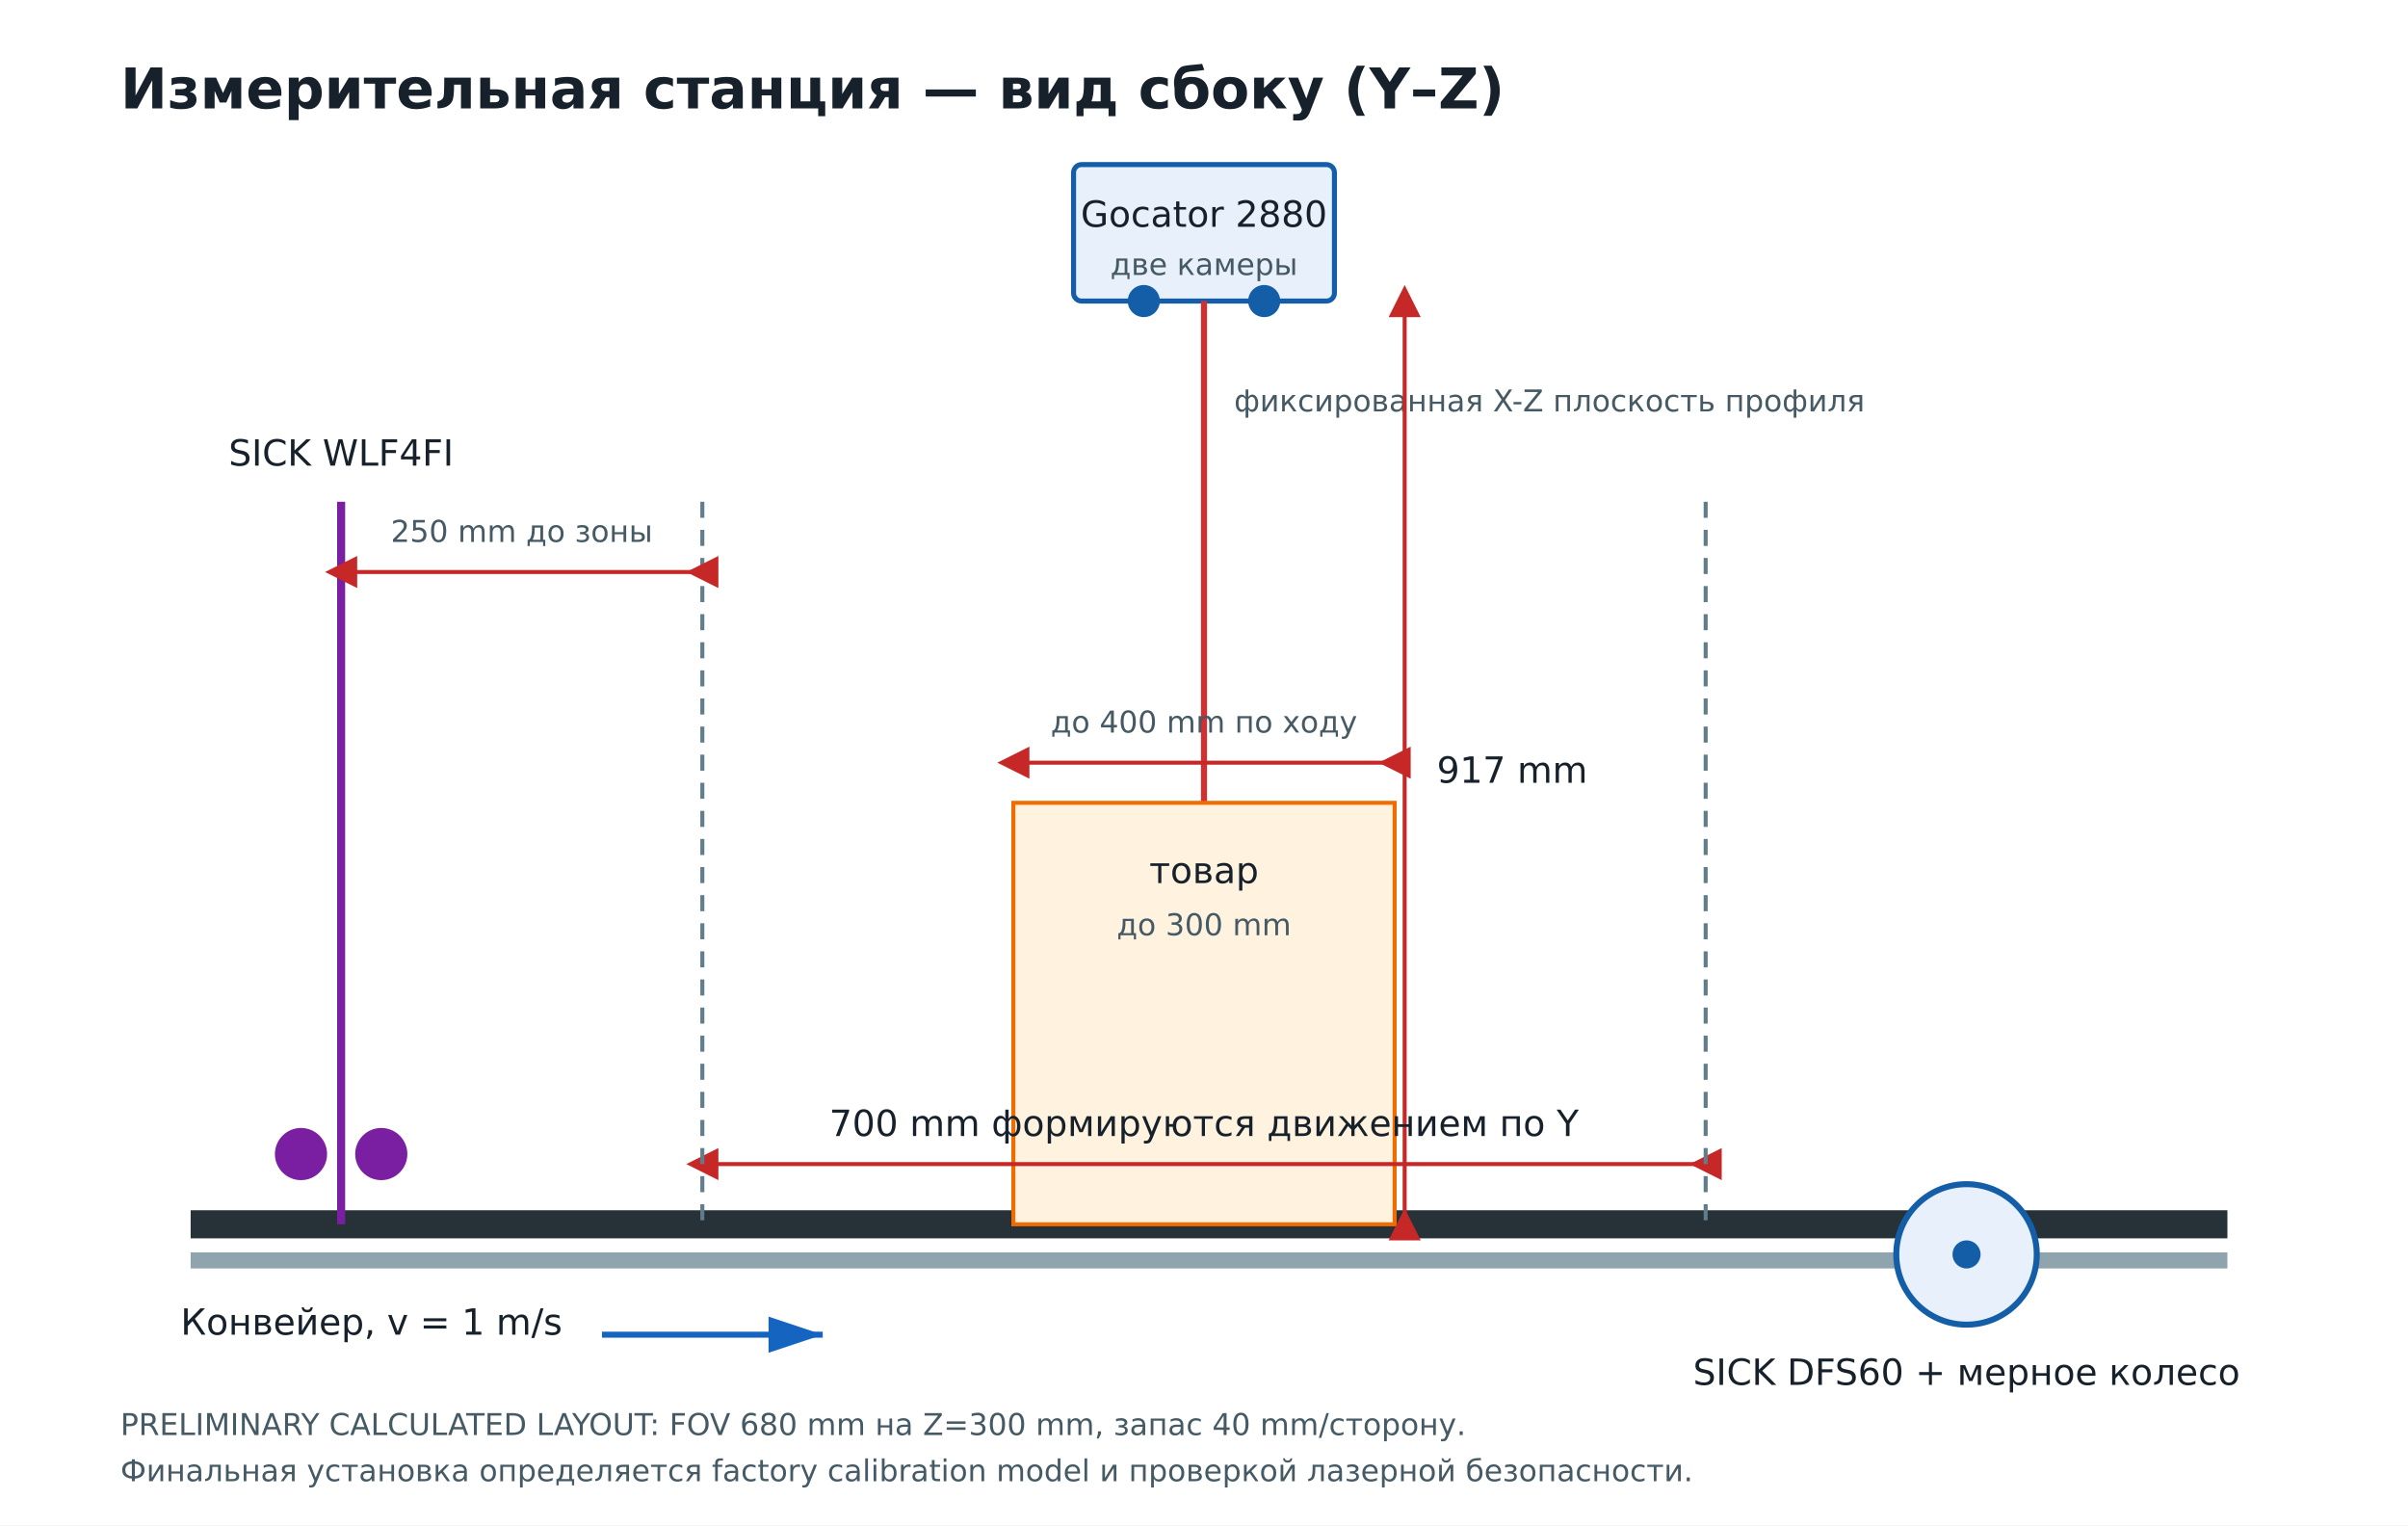
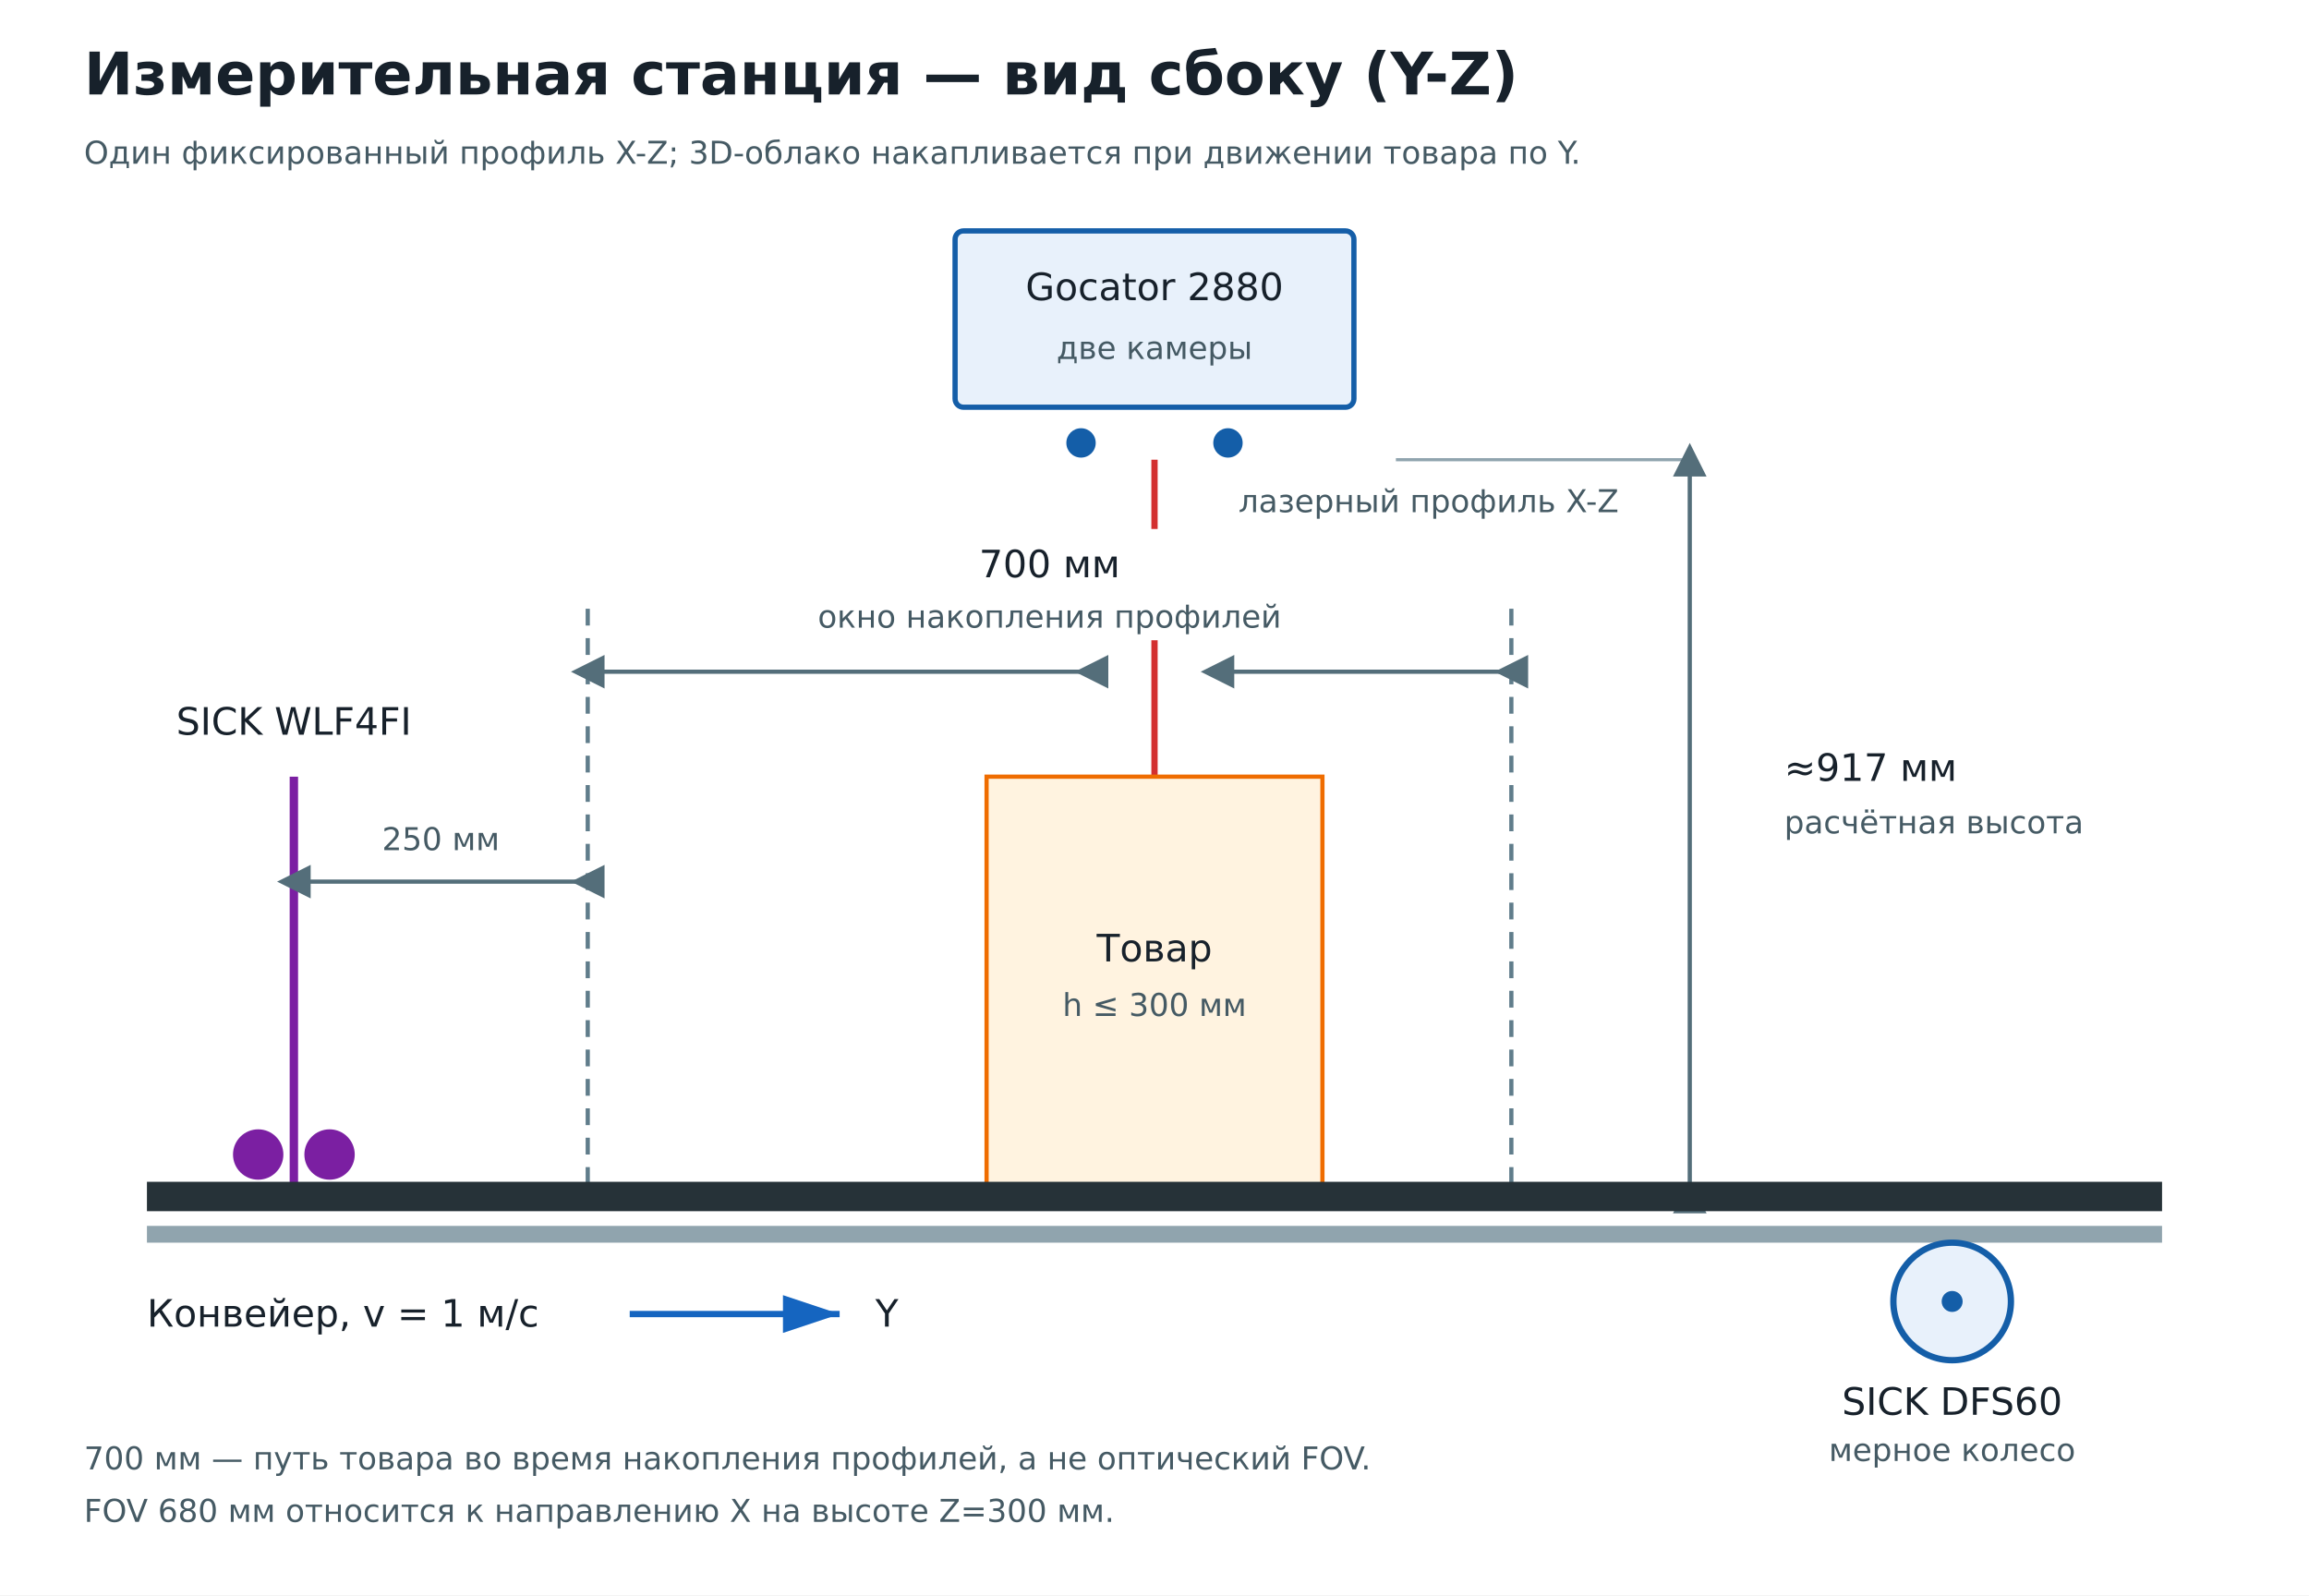
- <svg xmlns="http://www.w3.org/2000/svg" width="1200" height="760" viewBox="0 0 1200 760">
+ <svg xmlns="http://www.w3.org/2000/svg" width="1100" height="760" viewBox="0 0 1100 760">
  <style>
  text { font-family: 'DejaVu Sans', Arial, sans-serif; fill: #17212b; }
  .title { font-size: 28px; font-weight: 700; }
  .label { font-size: 18px; }
  .small { font-size: 15px; fill: #455a64; }
  .hardware { fill: #e8f1fb; stroke: #145ea8; stroke-width: 2.5; }
  .process { fill: #f4f6f8; stroke: #455a64; stroke-width: 2; }
  .signal { stroke: #1565c0; stroke-width: 3; fill: none; marker-end: url(#arrow); }
  .dimension { stroke: #c62828; stroke-width: 2; fill: none; marker-start: url(#dim); marker-end: url(#dim); }
  .laser { stroke: #d32f2f; stroke-width: 3; fill: none; }
  .dash { stroke-dasharray: 8 6; }
</style>
  <defs>
    <marker id="arrow" markerWidth="10" markerHeight="10" refX="9" refY="3" orient="auto">
      <path d="M0,0 L0,6 L9,3 z" fill="#1565c0" />
    </marker>
    <marker id="dim" markerWidth="8" markerHeight="8" refX="4" refY="4" orient="auto">
      <path d="M0,4 L8,0 L8,8 z" fill="#c62828" />
    </marker>
  </defs>
  <rect width="100%" height="100%" fill="white" />
-   <text x="60" y="54" class="title">Измерительная станция — вид сбоку (Y–Z)</text>
-   <line x1="95" y1="610" x2="1110" y2="610" stroke="#263238" stroke-width="14" />
-   <line x1="95" y1="628" x2="1110" y2="628" stroke="#90a4ae" stroke-width="8" />
-   <text x="90" y="665" class="label">Конвейер, v = 1 m/s</text>
-   <path d="M300 665 H410" class="signal" />
-   <rect x="535" y="82" width="130" height="68" rx="4" class="hardware" />
-   <circle cx="570" cy="150" r="8" fill="#145ea8" />
-   <circle cx="630" cy="150" r="8" fill="#145ea8" />
-   <line x1="600" y1="150" x2="600" y2="610" class="laser" />
-   <text x="600" y="113" text-anchor="middle" class="label">Gocator 2880</text>
-   <text x="600" y="137" text-anchor="middle" class="small">две камеры</text>
-   <text x="615" y="205" class="small">фиксированная X-Z плоскость профиля</text>
-   <polygon points="505,610 505,400 695,400 695,610" fill="#fff3e0" stroke="#ef6c00" stroke-width="2" />
-   <text x="600" y="440" text-anchor="middle" class="label">товар</text>
-   <text x="600" y="466" text-anchor="middle" class="small">до 300 mm</text>
-   <line x1="700" y1="150" x2="700" y2="610" class="dimension" />
-   <text x="716" y="390" class="label" fill="#c62828">917 mm</text>
-   <line x1="505" y1="380" x2="695" y2="380" class="dimension" />
-   <text x="600" y="365" text-anchor="middle" class="small">до 400 mm по ходу</text>
-   <line x1="350" y1="580" x2="850" y2="580" class="dimension" />
-   <text x="600" y="566" text-anchor="middle" class="label">700 mm формируются движением по Y</text>
-   <line x1="350" y1="250" x2="350" y2="610" stroke="#607d8b" stroke-width="2" class="dash" />
-   <line x1="850" y1="250" x2="850" y2="610" stroke="#607d8b" stroke-width="2" class="dash" />
-   <line x1="170" y1="250" x2="170" y2="610" stroke="#7b1fa2" stroke-width="4" />
-   <circle cx="150" cy="575" r="13" fill="#7b1fa2" />
-   <circle cx="190" cy="575" r="13" fill="#7b1fa2" />
-   <text x="170" y="232" text-anchor="middle" class="label">SICK WLF4FI</text>
-   <line x1="170" y1="285" x2="350" y2="285" class="dimension" />
-   <text x="260" y="270" text-anchor="middle" class="small">250 mm до зоны</text>
-   <circle cx="980" cy="625" r="35" fill="#e8f1fb" stroke="#145ea8" stroke-width="3" />
-   <circle cx="980" cy="625" r="7" fill="#145ea8" />
-   <text x="980" y="690" text-anchor="middle" class="label">SICK DFS60 + мерное колесо</text>
-   <text x="60" y="715" class="small">PRELIMINARY CALCULATED LAYOUT: FOV 680 mm на Z=300 mm, запас 40 mm/сторону.</text>
-   <text x="60" y="738" class="small">Финальная установка определяется factory calibration model и проверкой лазерной безопасности.</text>
+   <defs>
+     <marker id="dim-secondary" markerWidth="8" markerHeight="8" refX="4" refY="4" orient="auto">
+       <path d="M0,4 L8,0 L8,8 z" fill="#546e7a" />
+     </marker>
+   </defs>
+   <text x="40" y="45" class="title">Измерительная станция — вид сбоку (Y-Z)</text>
+   <text x="40" y="78" class="small">Один фиксированный профиль X-Z; 3D-облако накапливается при движении товара по Y.</text>
+   <rect x="455" y="110" width="190" height="84" rx="4" class="hardware" />
+   <text x="550" y="143" text-anchor="middle" class="label">Gocator 2880</text>
+   <text x="550" y="171" text-anchor="middle" class="small">две камеры</text>
+   <circle cx="515" cy="211" r="7" fill="#145ea8" />
+   <circle cx="585" cy="211" r="7" fill="#145ea8" />
+   <line x1="550" y1="219" x2="550" y2="370" class="laser" />
+   <text x="590" y="244" class="small">лазерный профиль X-Z</text>
+   <line x1="280" y1="290" x2="280" y2="570" stroke="#607d8b" stroke-width="2" class="dash" />
+   <line x1="720" y1="290" x2="720" y2="570" stroke="#607d8b" stroke-width="2" class="dash" />
+   <line x1="280" y1="320" x2="520" y2="320" stroke="#546e7a" stroke-width="2" fill="none" marker-start="url(#dim-secondary)" marker-end="url(#dim-secondary)" />
+   <line x1="580" y1="320" x2="720" y2="320" stroke="#546e7a" stroke-width="2" fill="none" marker-start="url(#dim-secondary)" marker-end="url(#dim-secondary)" />
+   <rect x="390" y="252" width="220" height="53" rx="3" fill="white" />
+   <text x="500" y="275" text-anchor="middle" class="label">700 мм</text>
+   <text x="500" y="299" text-anchor="middle" class="small">окно накопления профилей</text>
+   <rect x="470" y="370" width="160" height="200" fill="#fff3e0" stroke="#ef6c00" stroke-width="2" />
+   <text x="550" y="458" text-anchor="middle" class="label">Товар</text>
+   <text x="550" y="484" text-anchor="middle" class="small">h ≤ 300 мм</text>
+   <line x1="665" y1="219" x2="805" y2="219" stroke="#90a4ae" stroke-width="1.5" />
+   <line x1="720" y1="570" x2="805" y2="570" stroke="#90a4ae" stroke-width="1.5" />
+   <line x1="805" y1="219" x2="805" y2="570" stroke="#546e7a" stroke-width="2" fill="none" marker-start="url(#dim-secondary)" marker-end="url(#dim-secondary)" />
+   <text x="850" y="372" class="label">≈917 мм</text>
+   <text x="850" y="397" class="small">расчётная высота</text>
+   <line x1="140" y1="370" x2="140" y2="570" stroke="#7b1fa2" stroke-width="4" />
+   <circle cx="123" cy="550" r="12" fill="#7b1fa2" />
+   <circle cx="157" cy="550" r="12" fill="#7b1fa2" />
+   <text x="140" y="350" text-anchor="middle" class="label">SICK WLF4FI</text>
+   <line x1="140" y1="420" x2="280" y2="420" stroke="#546e7a" stroke-width="2" fill="none" marker-start="url(#dim-secondary)" marker-end="url(#dim-secondary)" />
+   <text x="210" y="405" text-anchor="middle" class="small">250 мм</text>
+   <line x1="70" y1="570" x2="1030" y2="570" stroke="#263238" stroke-width="14" />
+   <line x1="70" y1="588" x2="1030" y2="588" stroke="#90a4ae" stroke-width="8" />
+   <text x="70" y="632" class="label">Конвейер, v = 1 м/с</text>
+   <path d="M300 626 H400" class="signal" />
+   <text x="417" y="632" class="label">Y</text>
+   <circle cx="930" cy="620" r="28" fill="#e8f1fb" stroke="#145ea8" stroke-width="3" />
+   <circle cx="930" cy="620" r="5" fill="#145ea8" />
+   <text x="930" y="674" text-anchor="middle" class="label">SICK DFS60</text>
+   <text x="930" y="696" text-anchor="middle" class="small">мерное колесо</text>
+   <text x="40" y="700" class="small">700 мм — путь товара во время накопления профилей, а не оптический FOV.</text>
+   <text x="40" y="725" class="small">FOV 680 мм относится к направлению X на высоте Z=300 мм.</text>
</svg>
